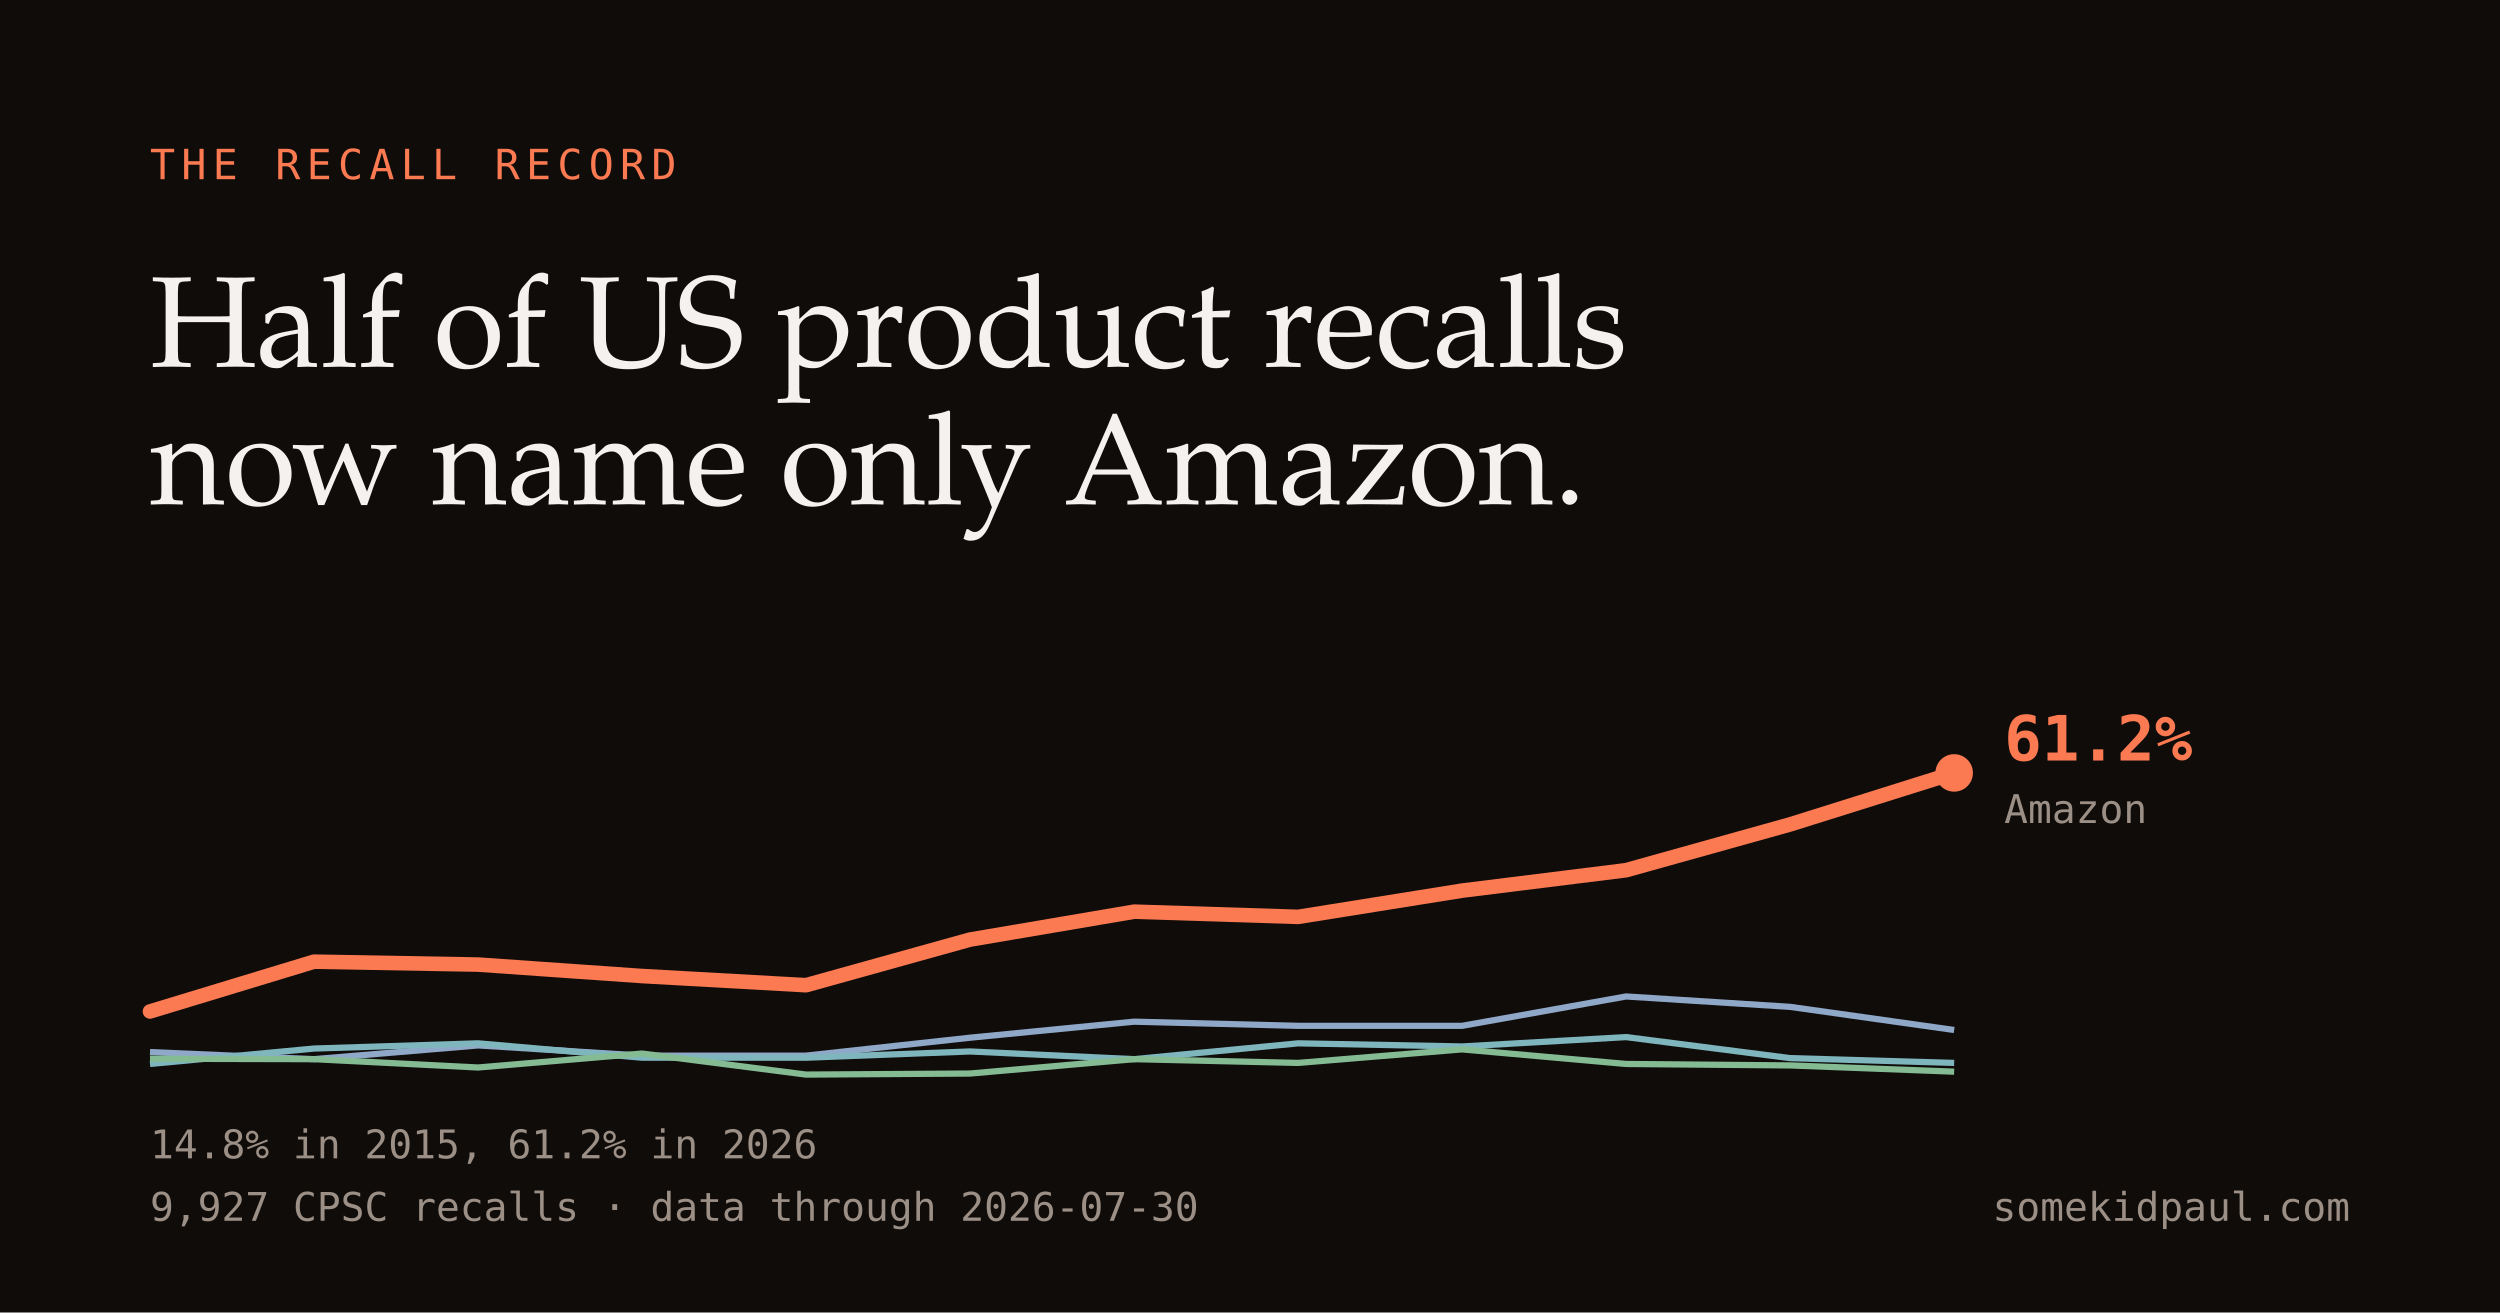
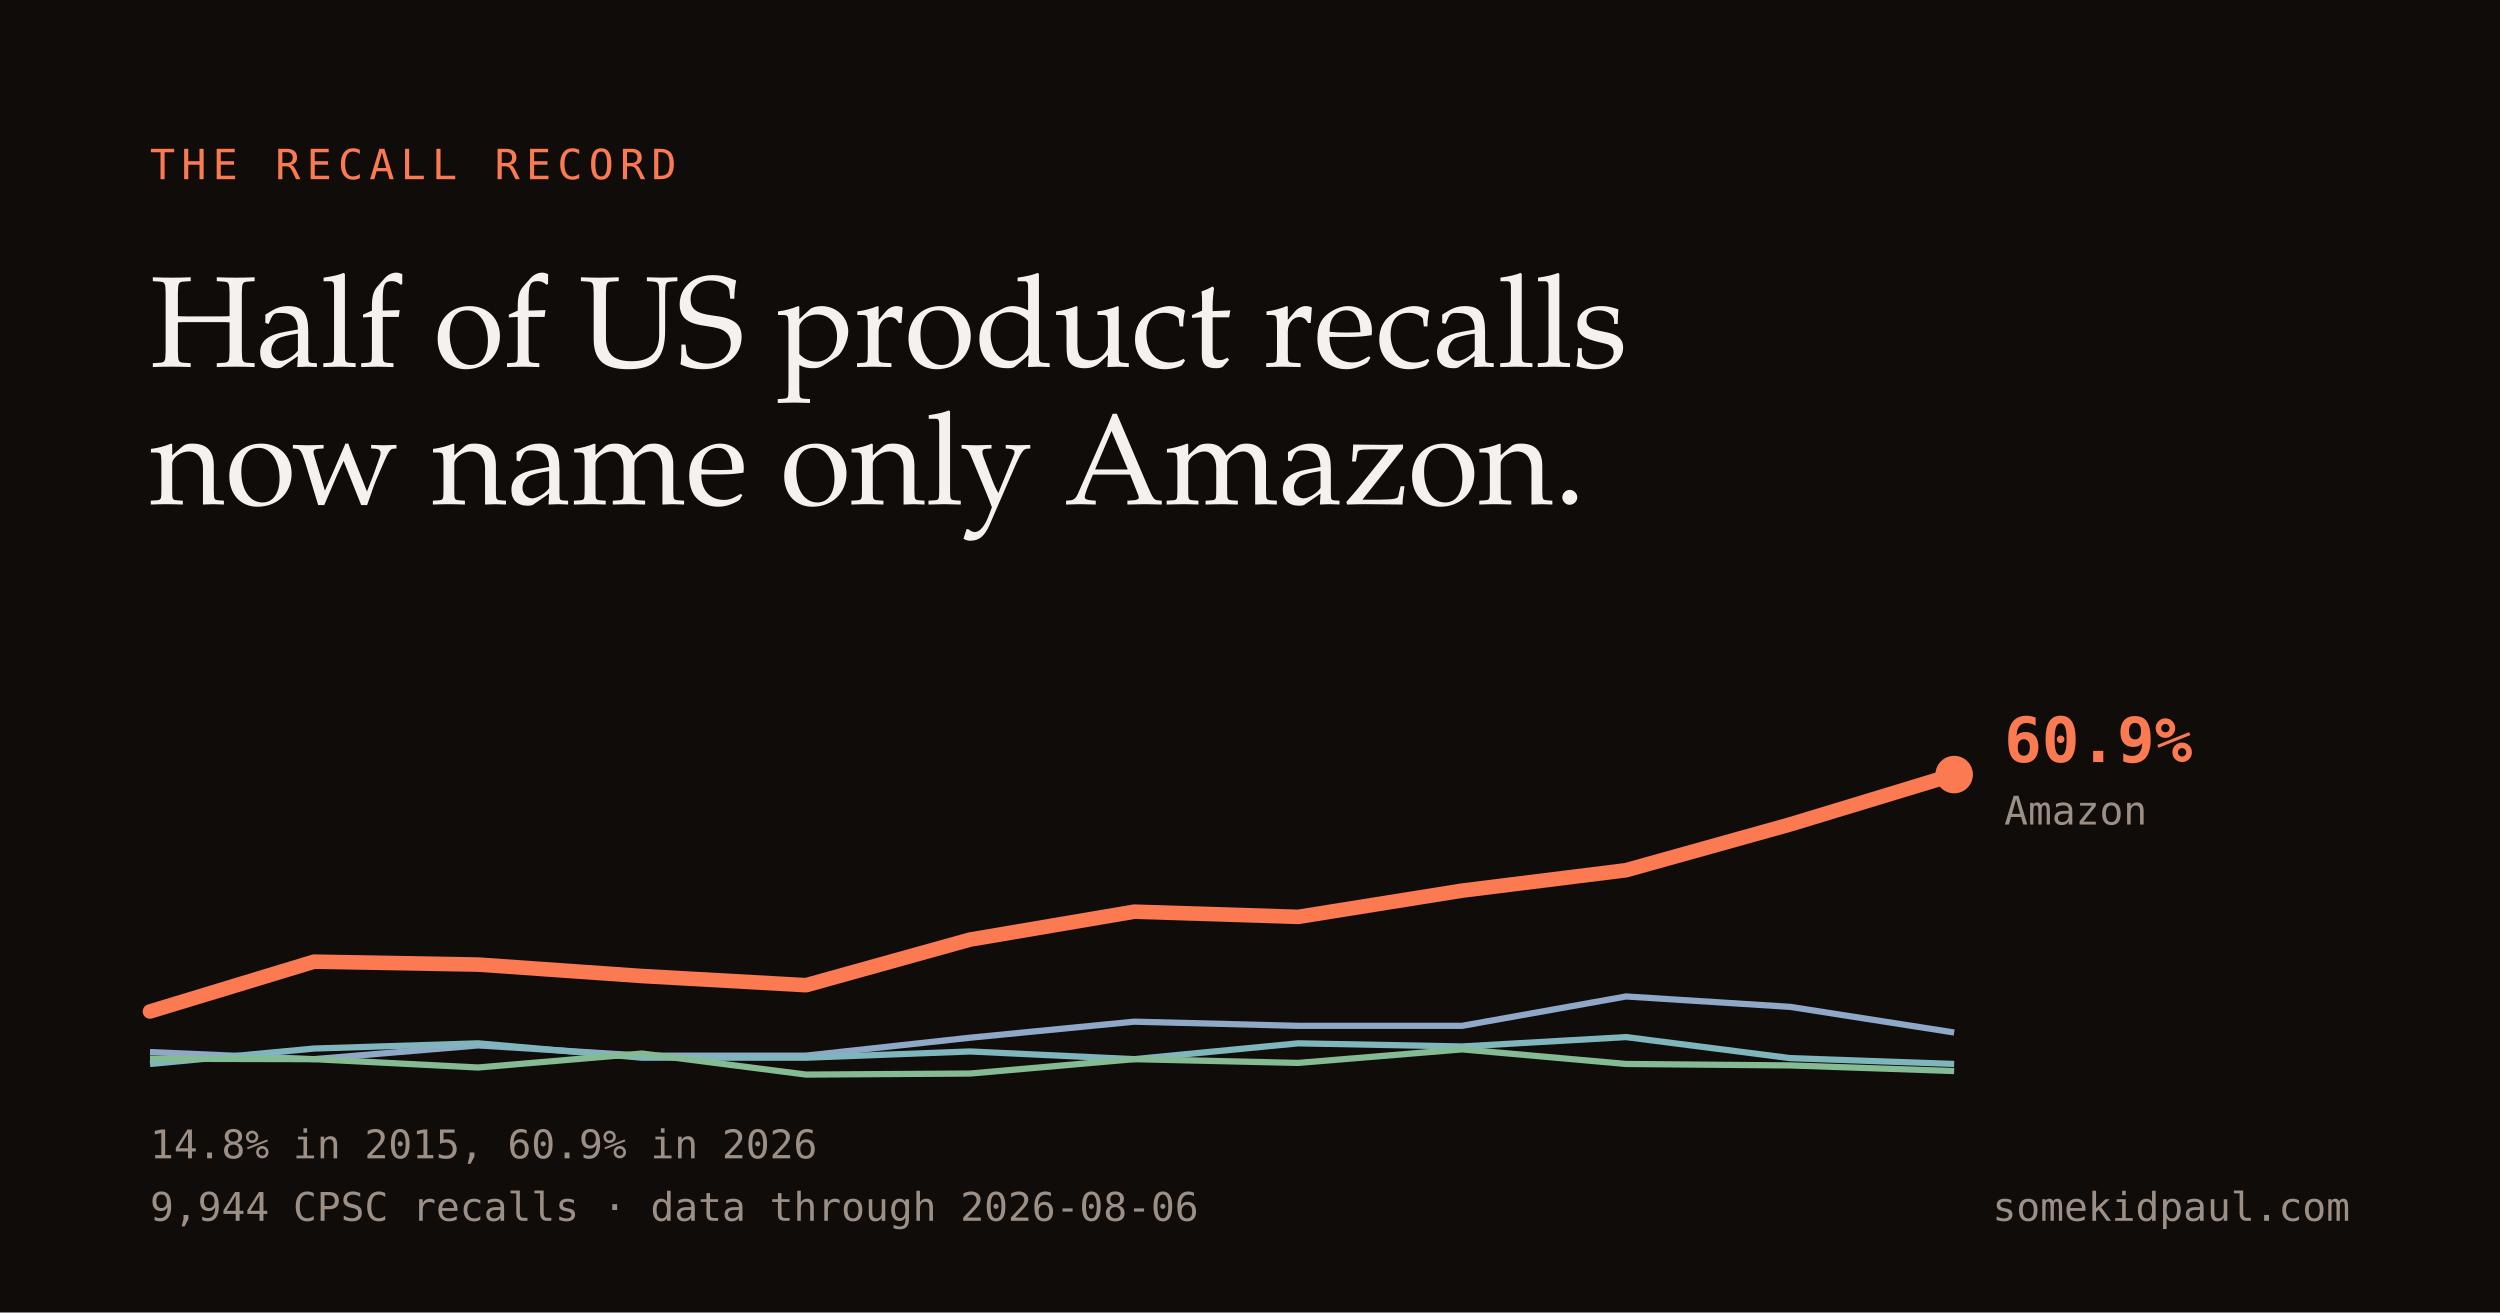
<svg xmlns="http://www.w3.org/2000/svg" width="1200" height="630" viewBox="0 0 1200 630">
  <rect width="1200" height="630" fill="#100c0a" />
  <text x="72" y="86" fill="#fb7a52" font-family="Menlo,monospace" font-size="20" letter-spacing="3">THE RECALL RECORD</text>
  <text x="72" y="176" fill="#f4f1ee" font-family="Iowan Old Style,Palatino,Georgia,serif" font-size="62">Half of US product recalls</text>
  <text x="72" y="242" fill="#f4f1ee" font-family="Iowan Old Style,Palatino,Georgia,serif" font-size="62">now name only Amazon.</text>
-   <path d="M72.0,505.0 L150.7,508.4 L229.5,501.8 L308.2,506.7 L386.9,506.7 L465.6,498.1 L544.4,490.4 L623.1,492.4 L701.8,492.4 L780.5,478.3 L859.3,483.3 L938.0,494.4" fill="none" stroke="#8fa8c8" stroke-width="3" />
-   <path d="M72.0,510.7 L150.7,503.3 L229.5,500.8 L308.2,507.7 L386.9,507.7 L465.6,504.7 L544.4,508.4 L623.1,500.8 L701.8,502.3 L780.5,497.8 L859.3,507.9 L938.0,510.2" fill="none" stroke="#7fb6bd" stroke-width="3" />
-   <path d="M72.0,508.2 L150.7,508.4 L229.5,512.4 L308.2,505.7 L386.9,515.8 L465.6,515.3 L544.4,508.4 L623.1,510.2 L701.8,503.7 L780.5,510.7 L859.3,511.4 L938.0,514.4" fill="none" stroke="#84bb93" stroke-width="3" />
-   <path d="M72.0,485.5 L150.7,461.6 L229.5,463.0 L308.2,468.5 L386.9,472.9 L465.6,451.0 L544.4,437.6 L623.1,440.1 L701.8,427.5 L780.5,417.7 L859.3,395.7 L938.0,371.0" fill="none" stroke="#fb7a52" stroke-width="7" stroke-linecap="round" stroke-linejoin="round" />
-   <circle cx="938.0" cy="371.0" r="9" fill="#fb7a52" />
-   <text x="962" y="365.04" fill="#fb7a52" font-family="Menlo,monospace" font-size="30" font-weight="bold">61.2%</text>
-   <text x="962" y="395.04" fill="#9b8f86" font-family="Menlo,monospace" font-size="19">Amazon</text>
-   <text x="72" y="556" fill="#9b8f86" font-family="Menlo,monospace" font-size="19">14.8% in 2015, 61.2% in 2026</text>
-   <text x="72" y="586" fill="#9b8f86" font-family="Menlo,monospace" font-size="19">9,927 CPSC recalls · data through 2026-07-30</text>
+   <path d="M72.0,505.0 L150.7,508.4 L229.5,501.8 L308.2,506.7 L386.9,506.7 L465.6,498.1 L544.4,490.4 L623.1,492.4 L701.8,492.4 L780.5,478.3 L859.3,483.3 L938.0,495.6" fill="none" stroke="#8fa8c8" stroke-width="3" />
+   <path d="M72.0,510.7 L150.7,503.3 L229.5,500.8 L308.2,507.7 L386.9,507.7 L465.6,504.7 L544.4,508.4 L623.1,500.8 L701.8,502.3 L780.5,497.8 L859.3,507.9 L938.0,510.7" fill="none" stroke="#7fb6bd" stroke-width="3" />
+   <path d="M72.0,508.2 L150.7,508.4 L229.5,512.4 L308.2,505.7 L386.9,515.8 L465.6,515.3 L544.4,508.4 L623.1,510.2 L701.8,503.7 L780.5,510.7 L859.3,511.4 L938.0,514.1" fill="none" stroke="#84bb93" stroke-width="3" />
+   <path d="M72.0,485.5 L150.7,461.6 L229.5,463.0 L308.2,468.5 L386.9,472.9 L465.6,451.0 L544.4,437.6 L623.1,440.1 L701.8,427.5 L780.5,417.7 L859.3,395.7 L938.0,371.8" fill="none" stroke="#fb7a52" stroke-width="7" stroke-linecap="round" stroke-linejoin="round" />
+   <circle cx="938.0" cy="371.8" r="9" fill="#fb7a52" />
+   <text x="962" y="365.78" fill="#fb7a52" font-family="Menlo,monospace" font-size="30" font-weight="bold">60.9%</text>
+   <text x="962" y="395.78" fill="#9b8f86" font-family="Menlo,monospace" font-size="19">Amazon</text>
+   <text x="72" y="556" fill="#9b8f86" font-family="Menlo,monospace" font-size="19">14.8% in 2015, 60.9% in 2026</text>
+   <text x="72" y="586" fill="#9b8f86" font-family="Menlo,monospace" font-size="19">9,944 CPSC recalls · data through 2026-08-06</text>
  <text x="1128" y="586" fill="#9b8f86" font-family="Menlo,monospace" font-size="19" text-anchor="end">somekidpaul.com</text>
</svg>
